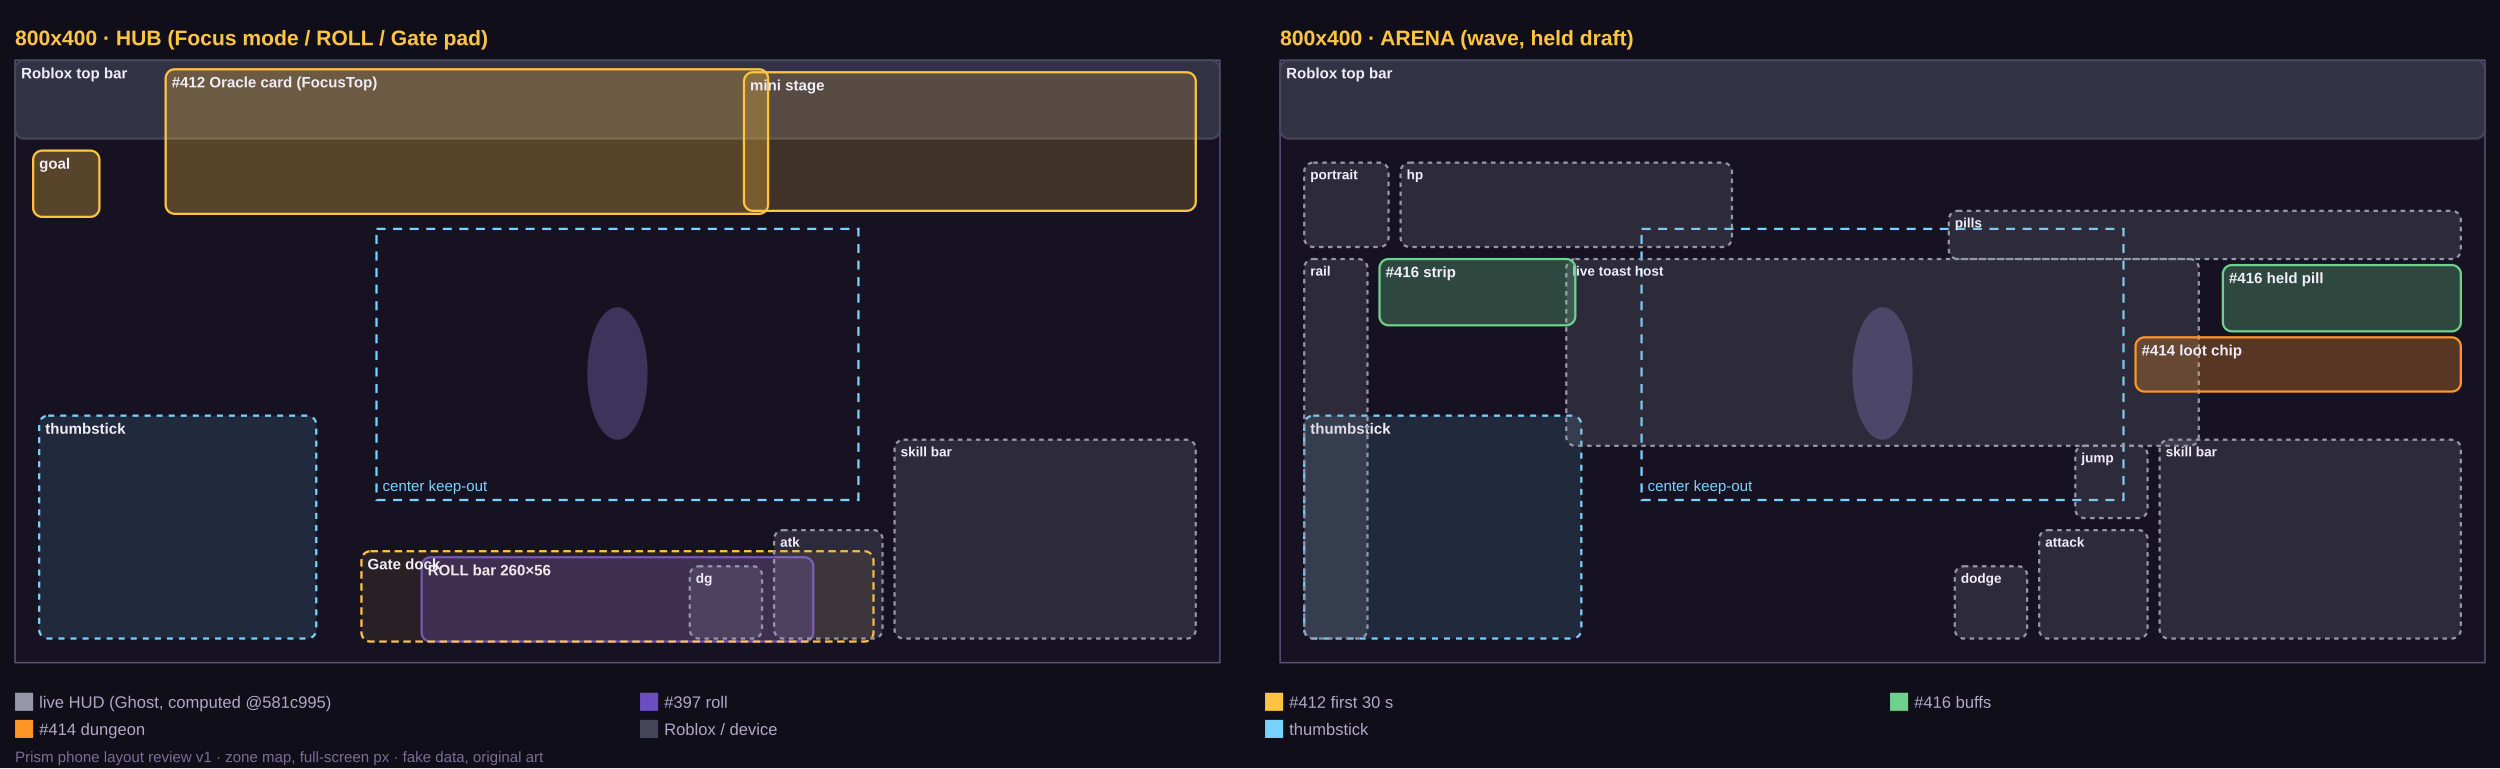
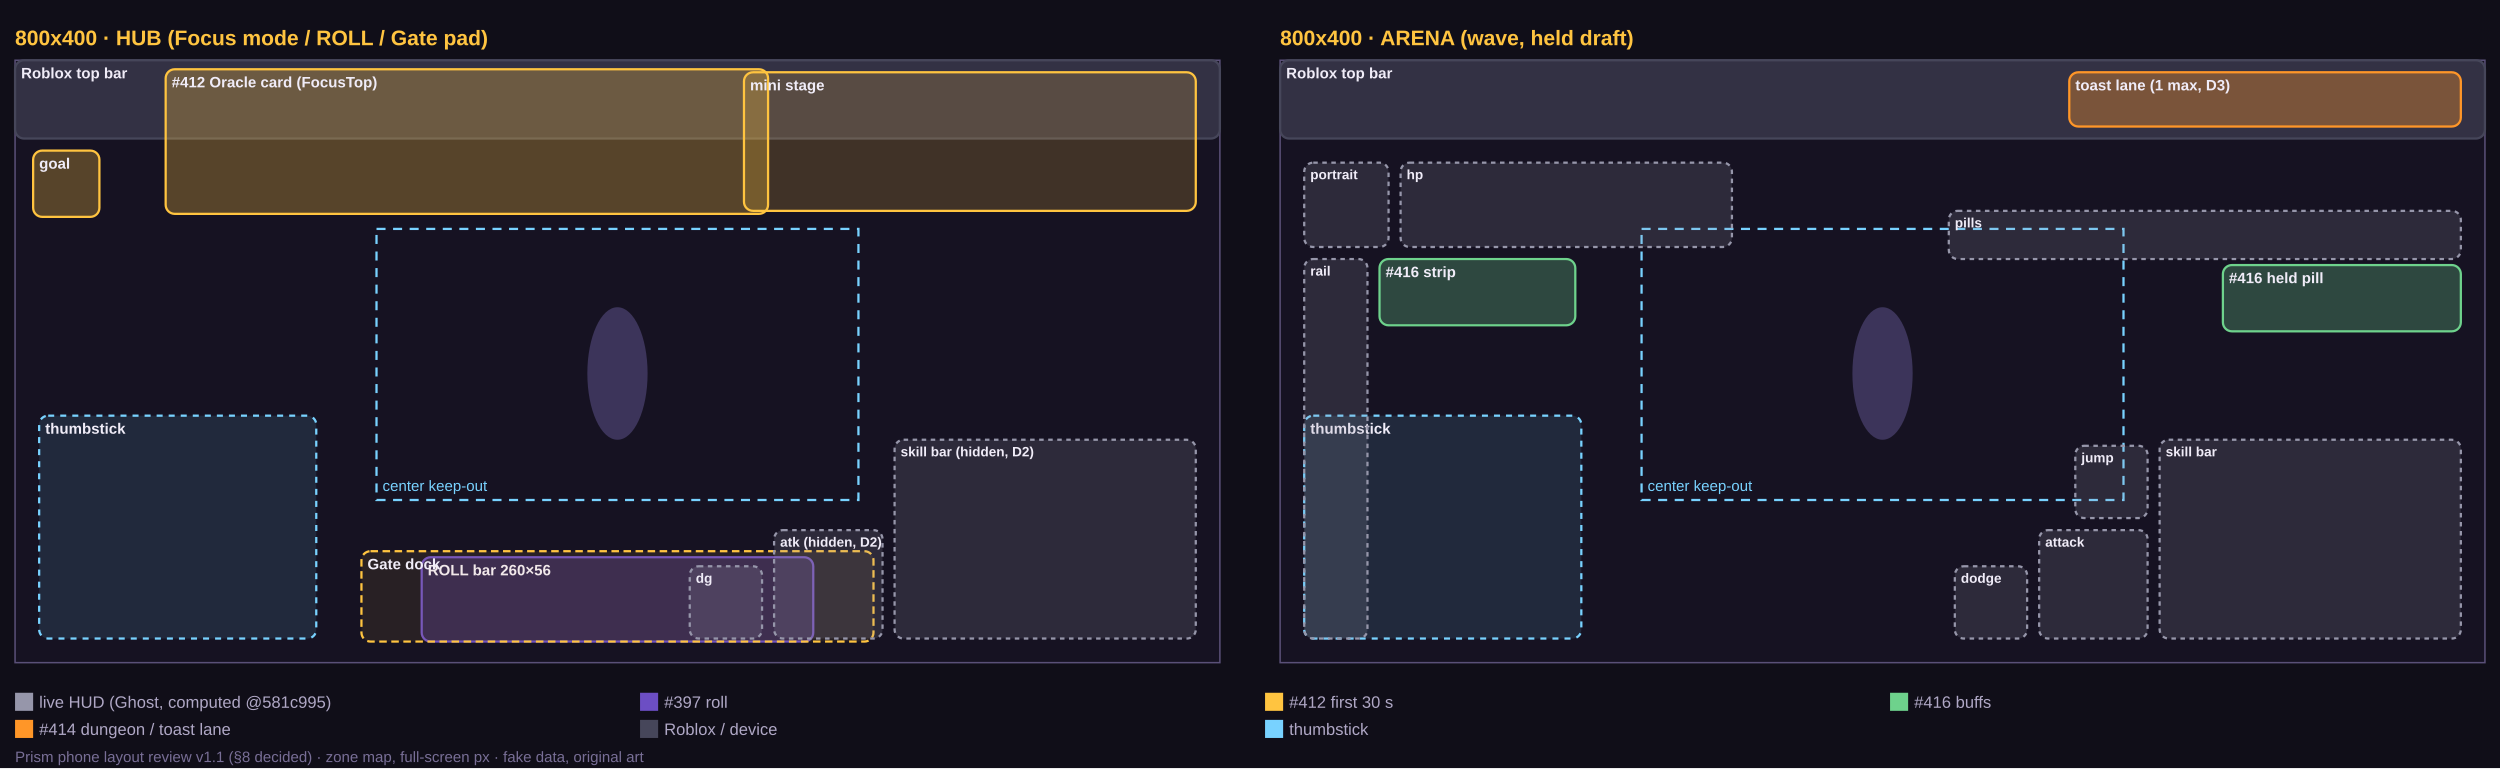
<svg xmlns="http://www.w3.org/2000/svg" width="1660" height="510" viewBox="0 0 1660 510">
  <rect width="1660" height="510" fill="rgb(16,14,24)" />
  <g transform="translate(10,40)">
    <rect x="0" y="0" width="800" height="400" fill="rgb(22,18,34)" stroke="rgb(90,80,120)" />
    <ellipse cx="400.0" cy="208.0" rx="20.0" ry="44.0" fill="rgb(60,52,90)" />
    <rect x="0" y="0" width="800" height="52" rx="6" fill="rgb(70,70,90)" fill-opacity="0.6" stroke="rgb(70,70,90)" stroke-width="1.5" />
    <text x="4" y="12" font-family="'Builder Sans',Arial,sans-serif" font-size="10" font-weight="700" fill="rgb(240,236,248)">Roblox top bar</text>
    <rect x="240" y="112" width="320" height="180" fill="none" stroke="rgb(120,210,255)" stroke-width="1.5" stroke-dasharray="6 5" />
    <text x="244" y="286" font-family="'Builder Sans',Arial,sans-serif" font-size="10" fill="rgb(120,210,255)">center keep-out</text>
    <rect x="16" y="236" width="184" height="148" rx="6" fill="rgb(120,210,255)" fill-opacity="0.12" stroke="rgb(120,210,255)" stroke-width="1.5" stroke-dasharray="4 4" />
    <text x="20" y="248" font-family="'Builder Sans',Arial,sans-serif" font-size="10" font-weight="700" fill="rgb(240,236,248)">thumbstick</text>
    <rect x="100" y="6" width="400" height="96" rx="6" fill="rgb(255,196,64)" fill-opacity="0.28" stroke="rgb(255,196,64)" stroke-width="1.5" />
    <text x="104" y="18" font-family="'Builder Sans',Arial,sans-serif" font-size="10" font-weight="700" fill="rgb(240,236,248)">#412 Oracle card (FocusTop)</text>
    <rect x="12" y="60" width="44" height="44" rx="6" fill="rgb(255,196,64)" fill-opacity="0.28" stroke="rgb(255,196,64)" stroke-width="1.5" />
    <text x="16" y="72" font-family="'Builder Sans',Arial,sans-serif" font-size="10" font-weight="700" fill="rgb(240,236,248)">goal</text>
    <rect x="484" y="8" width="300" height="92" rx="6" fill="rgb(255,196,64)" fill-opacity="0.18" stroke="rgb(255,196,64)" stroke-width="1.5" />
    <text x="488" y="20" font-family="'Builder Sans',Arial,sans-serif" font-size="10" font-weight="700" fill="rgb(240,236,248)">mini stage</text>
    <rect x="270" y="330" width="260" height="56" rx="6" fill="rgb(108,78,196)" fill-opacity="0.28" stroke="rgb(108,78,196)" stroke-width="1.5" />
    <text x="274" y="342" font-family="'Builder Sans',Arial,sans-serif" font-size="10" font-weight="700" fill="rgb(240,236,248)">ROLL bar 260×56</text>
    <rect x="230" y="326" width="340" height="60" rx="6" fill="rgb(255,196,64)" fill-opacity="0.08" stroke="rgb(255,196,64)" stroke-width="1.5" stroke-dasharray="5 3" />
    <text x="234" y="338" font-family="'Builder Sans',Arial,sans-serif" font-size="10" font-weight="700" fill="rgb(240,236,248)">Gate dock</text>
    <rect x="504" y="312" width="72" height="72" rx="6" fill="rgb(150,150,170)" fill-opacity="0.18" stroke="rgb(150,150,170)" stroke-width="1.5" stroke-dasharray="3 3" />
-     <text x="508" y="323" font-family="'Builder Sans',Arial,sans-serif" font-size="9" font-weight="700" fill="rgb(240,236,248)">atk</text>
+     <text x="508" y="323" font-family="'Builder Sans',Arial,sans-serif" font-size="9" font-weight="700" fill="rgb(240,236,248)">atk (hidden, D2)</text>
    <rect x="448" y="336" width="48" height="48" rx="6" fill="rgb(150,150,170)" fill-opacity="0.18" stroke="rgb(150,150,170)" stroke-width="1.5" stroke-dasharray="3 3" />
    <text x="452" y="347" font-family="'Builder Sans',Arial,sans-serif" font-size="9" font-weight="700" fill="rgb(240,236,248)">dg</text>
    <rect x="584" y="252" width="200" height="132" rx="6" fill="rgb(150,150,170)" fill-opacity="0.18" stroke="rgb(150,150,170)" stroke-width="1.5" stroke-dasharray="3 3" />
-     <text x="588" y="263" font-family="'Builder Sans',Arial,sans-serif" font-size="9" font-weight="700" fill="rgb(240,236,248)">skill bar</text>
+     <text x="588" y="263" font-family="'Builder Sans',Arial,sans-serif" font-size="9" font-weight="700" fill="rgb(240,236,248)">skill bar (hidden, D2)</text>
    <text x="0" y="-10" font-family="'Builder Sans',Arial,sans-serif" font-size="14" font-weight="800" fill="rgb(255,196,64)">800x400 · HUB (Focus mode / ROLL / Gate pad)</text>
  </g>
  <g transform="translate(850,40)">
    <rect x="0" y="0" width="800" height="400" fill="rgb(22,18,34)" stroke="rgb(90,80,120)" />
    <ellipse cx="400.0" cy="208.0" rx="20.0" ry="44.0" fill="rgb(60,52,90)" />
    <rect x="0" y="0" width="800" height="52" rx="6" fill="rgb(70,70,90)" fill-opacity="0.6" stroke="rgb(70,70,90)" stroke-width="1.5" />
    <text x="4" y="12" font-family="'Builder Sans',Arial,sans-serif" font-size="10" font-weight="700" fill="rgb(240,236,248)">Roblox top bar</text>
    <rect x="240" y="112" width="320" height="180" fill="none" stroke="rgb(120,210,255)" stroke-width="1.5" stroke-dasharray="6 5" />
    <text x="244" y="286" font-family="'Builder Sans',Arial,sans-serif" font-size="10" fill="rgb(120,210,255)">center keep-out</text>
    <rect x="16" y="236" width="184" height="148" rx="6" fill="rgb(120,210,255)" fill-opacity="0.12" stroke="rgb(120,210,255)" stroke-width="1.5" stroke-dasharray="4 4" />
    <text x="20" y="248" font-family="'Builder Sans',Arial,sans-serif" font-size="10" font-weight="700" fill="rgb(240,236,248)">thumbstick</text>
    <rect x="16" y="68" width="56" height="56" rx="6" fill="rgb(150,150,170)" fill-opacity="0.18" stroke="rgb(150,150,170)" stroke-width="1.5" stroke-dasharray="3 3" />
    <text x="20" y="79" font-family="'Builder Sans',Arial,sans-serif" font-size="9" font-weight="700" fill="rgb(240,236,248)">portrait</text>
    <rect x="80" y="68" width="220" height="56" rx="6" fill="rgb(150,150,170)" fill-opacity="0.18" stroke="rgb(150,150,170)" stroke-width="1.5" stroke-dasharray="3 3" />
    <text x="84" y="79" font-family="'Builder Sans',Arial,sans-serif" font-size="9" font-weight="700" fill="rgb(240,236,248)">hp</text>
    <rect x="444" y="100" width="340" height="32" rx="6" fill="rgb(150,150,170)" fill-opacity="0.18" stroke="rgb(150,150,170)" stroke-width="1.5" stroke-dasharray="3 3" />
    <text x="448" y="111" font-family="'Builder Sans',Arial,sans-serif" font-size="9" font-weight="700" fill="rgb(240,236,248)">pills</text>
    <rect x="16" y="132" width="42" height="252" rx="6" fill="rgb(150,150,170)" fill-opacity="0.18" stroke="rgb(150,150,170)" stroke-width="1.5" stroke-dasharray="3 3" />
    <text x="20" y="143" font-family="'Builder Sans',Arial,sans-serif" font-size="9" font-weight="700" fill="rgb(240,236,248)">rail</text>
    <rect x="584" y="252" width="200" height="132" rx="6" fill="rgb(150,150,170)" fill-opacity="0.18" stroke="rgb(150,150,170)" stroke-width="1.5" stroke-dasharray="3 3" />
    <text x="588" y="263" font-family="'Builder Sans',Arial,sans-serif" font-size="9" font-weight="700" fill="rgb(240,236,248)">skill bar</text>
    <rect x="504" y="312" width="72" height="72" rx="6" fill="rgb(150,150,170)" fill-opacity="0.18" stroke="rgb(150,150,170)" stroke-width="1.5" stroke-dasharray="3 3" />
    <text x="508" y="323" font-family="'Builder Sans',Arial,sans-serif" font-size="9" font-weight="700" fill="rgb(240,236,248)">attack</text>
    <rect x="448" y="336" width="48" height="48" rx="6" fill="rgb(150,150,170)" fill-opacity="0.18" stroke="rgb(150,150,170)" stroke-width="1.5" stroke-dasharray="3 3" />
    <text x="452" y="347" font-family="'Builder Sans',Arial,sans-serif" font-size="9" font-weight="700" fill="rgb(240,236,248)">dodge</text>
    <rect x="528" y="256" width="48" height="48" rx="6" fill="rgb(150,150,170)" fill-opacity="0.18" stroke="rgb(150,150,170)" stroke-width="1.5" stroke-dasharray="3 3" />
    <text x="532" y="267" font-family="'Builder Sans',Arial,sans-serif" font-size="9" font-weight="700" fill="rgb(240,236,248)">jump</text>
-     <rect x="190" y="132" width="420" height="124" rx="6" fill="rgb(150,150,170)" fill-opacity="0.18" stroke="rgb(150,150,170)" stroke-width="1.5" stroke-dasharray="3 3" />
-     <text x="194" y="143" font-family="'Builder Sans',Arial,sans-serif" font-size="9" font-weight="700" fill="rgb(240,236,248)">live toast host</text>
    <rect x="66" y="132" width="130" height="44" rx="6" fill="rgb(110,210,140)" fill-opacity="0.28" stroke="rgb(110,210,140)" stroke-width="1.5" />
    <text x="70" y="144" font-family="'Builder Sans',Arial,sans-serif" font-size="10" font-weight="700" fill="rgb(240,236,248)">#416 strip</text>
    <rect x="626" y="136" width="158" height="44" rx="6" fill="rgb(110,210,140)" fill-opacity="0.28" stroke="rgb(110,210,140)" stroke-width="1.5" />
    <text x="630" y="148" font-family="'Builder Sans',Arial,sans-serif" font-size="10" font-weight="700" fill="rgb(240,236,248)">#416 held pill</text>
-     <rect x="568" y="184" width="216" height="36" rx="6" fill="rgb(255,150,40)" fill-opacity="0.28" stroke="rgb(255,150,40)" stroke-width="1.5" />
-     <text x="572" y="196" font-family="'Builder Sans',Arial,sans-serif" font-size="10" font-weight="700" fill="rgb(240,236,248)">#414 loot chip</text>
+     <rect x="524" y="8" width="260" height="36" rx="6" fill="rgb(255,150,40)" fill-opacity="0.35" stroke="rgb(255,150,40)" stroke-width="1.5" />
+     <text x="528" y="20" font-family="'Builder Sans',Arial,sans-serif" font-size="10" font-weight="700" fill="rgb(240,236,248)">toast lane (1 max, D3)</text>
    <text x="0" y="-10" font-family="'Builder Sans',Arial,sans-serif" font-size="14" font-weight="800" fill="rgb(255,196,64)">800x400 · ARENA (wave, held draft)</text>
  </g>
  <rect x="10.0" y="460" width="12" height="12" fill="rgb(150,150,170)" />
  <text x="26.0" y="470" font-family="'Builder Sans',Arial,sans-serif" font-size="11" fill="rgb(176,168,198)">live HUD (Ghost, computed @581c995)</text>
  <rect x="425.0" y="460" width="12" height="12" fill="rgb(108,78,196)" />
  <text x="441.0" y="470" font-family="'Builder Sans',Arial,sans-serif" font-size="11" fill="rgb(176,168,198)">#397 roll</text>
  <rect x="840.0" y="460" width="12" height="12" fill="rgb(255,196,64)" />
  <text x="856.0" y="470" font-family="'Builder Sans',Arial,sans-serif" font-size="11" fill="rgb(176,168,198)">#412 first 30 s</text>
  <rect x="1255.0" y="460" width="12" height="12" fill="rgb(110,210,140)" />
  <text x="1271.0" y="470" font-family="'Builder Sans',Arial,sans-serif" font-size="11" fill="rgb(176,168,198)">#416 buffs</text>
  <rect x="10.0" y="478" width="12" height="12" fill="rgb(255,150,40)" />
-   <text x="26.0" y="488" font-family="'Builder Sans',Arial,sans-serif" font-size="11" fill="rgb(176,168,198)">#414 dungeon</text>
+   <text x="26.0" y="488" font-family="'Builder Sans',Arial,sans-serif" font-size="11" fill="rgb(176,168,198)">#414 dungeon / toast lane</text>
  <rect x="425.0" y="478" width="12" height="12" fill="rgb(70,70,90)" />
  <text x="441.0" y="488" font-family="'Builder Sans',Arial,sans-serif" font-size="11" fill="rgb(176,168,198)">Roblox / device</text>
  <rect x="840.0" y="478" width="12" height="12" fill="rgb(120,210,255)" />
  <text x="856.0" y="488" font-family="'Builder Sans',Arial,sans-serif" font-size="11" fill="rgb(176,168,198)">thumbstick</text>
-   <text x="10" y="506" font-family="'Builder Sans',Arial,sans-serif" font-size="10" fill="rgb(120,110,150)">Prism phone layout review v1 · zone map, full-screen px · fake data, original art</text>
+   <text x="10" y="506" font-family="'Builder Sans',Arial,sans-serif" font-size="10" fill="rgb(120,110,150)">Prism phone layout review v1.1 (§8 decided) · zone map, full-screen px · fake data, original art</text>
</svg>
